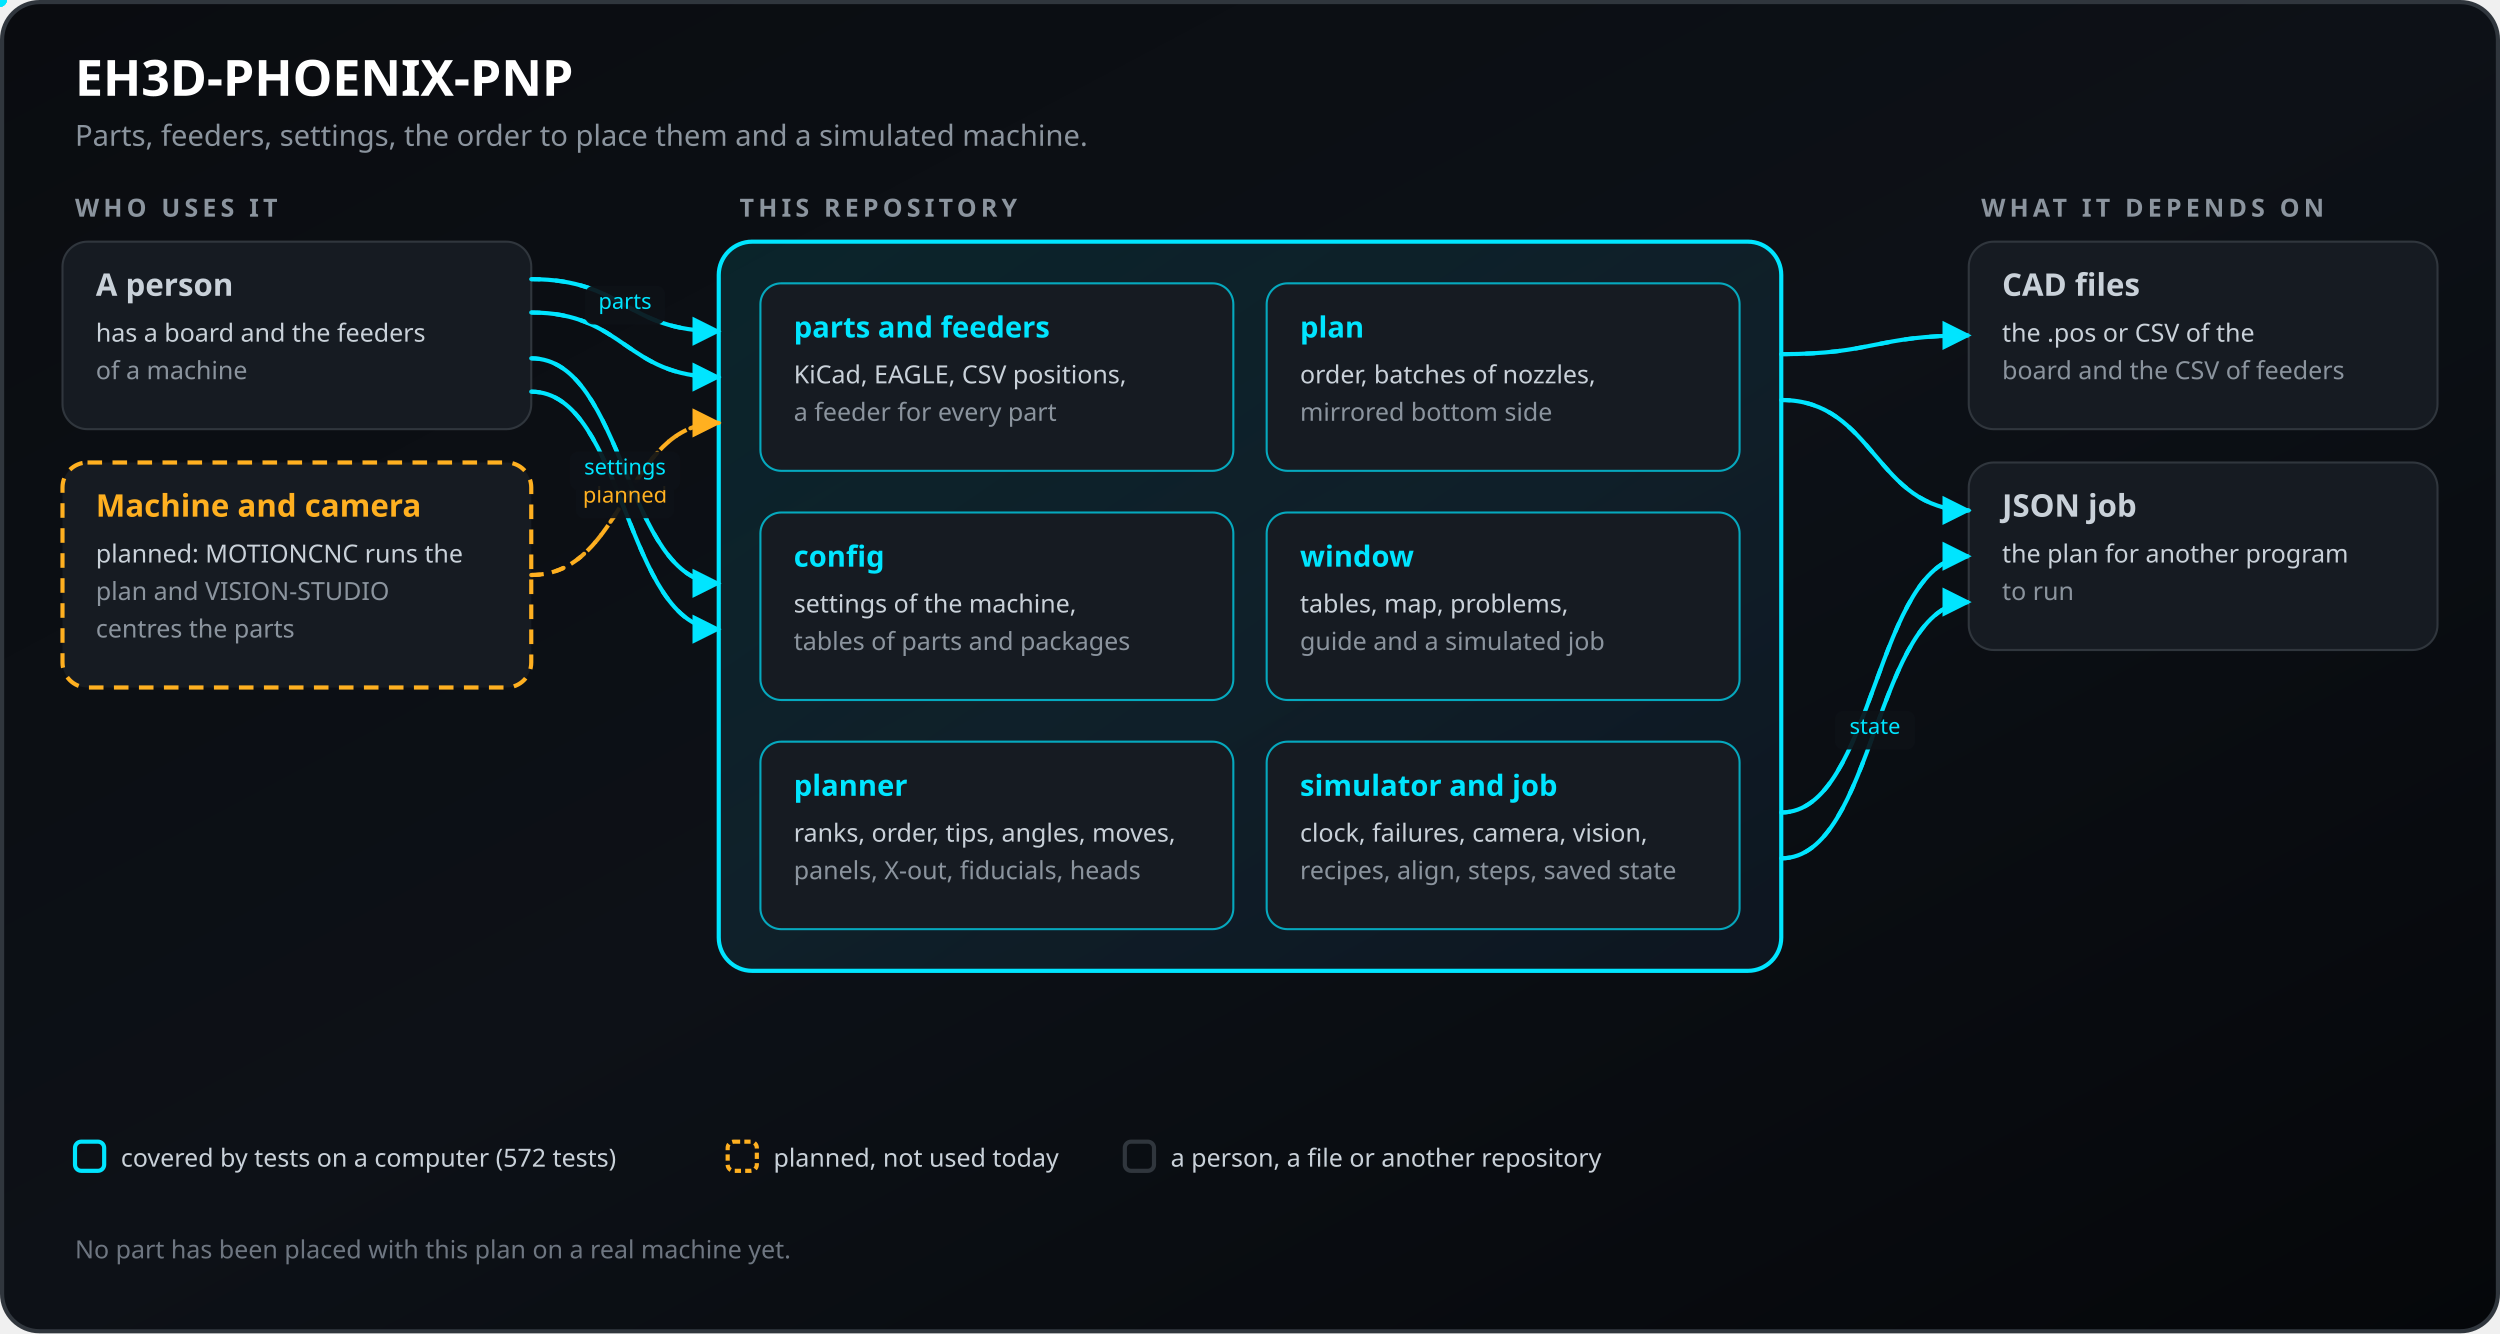
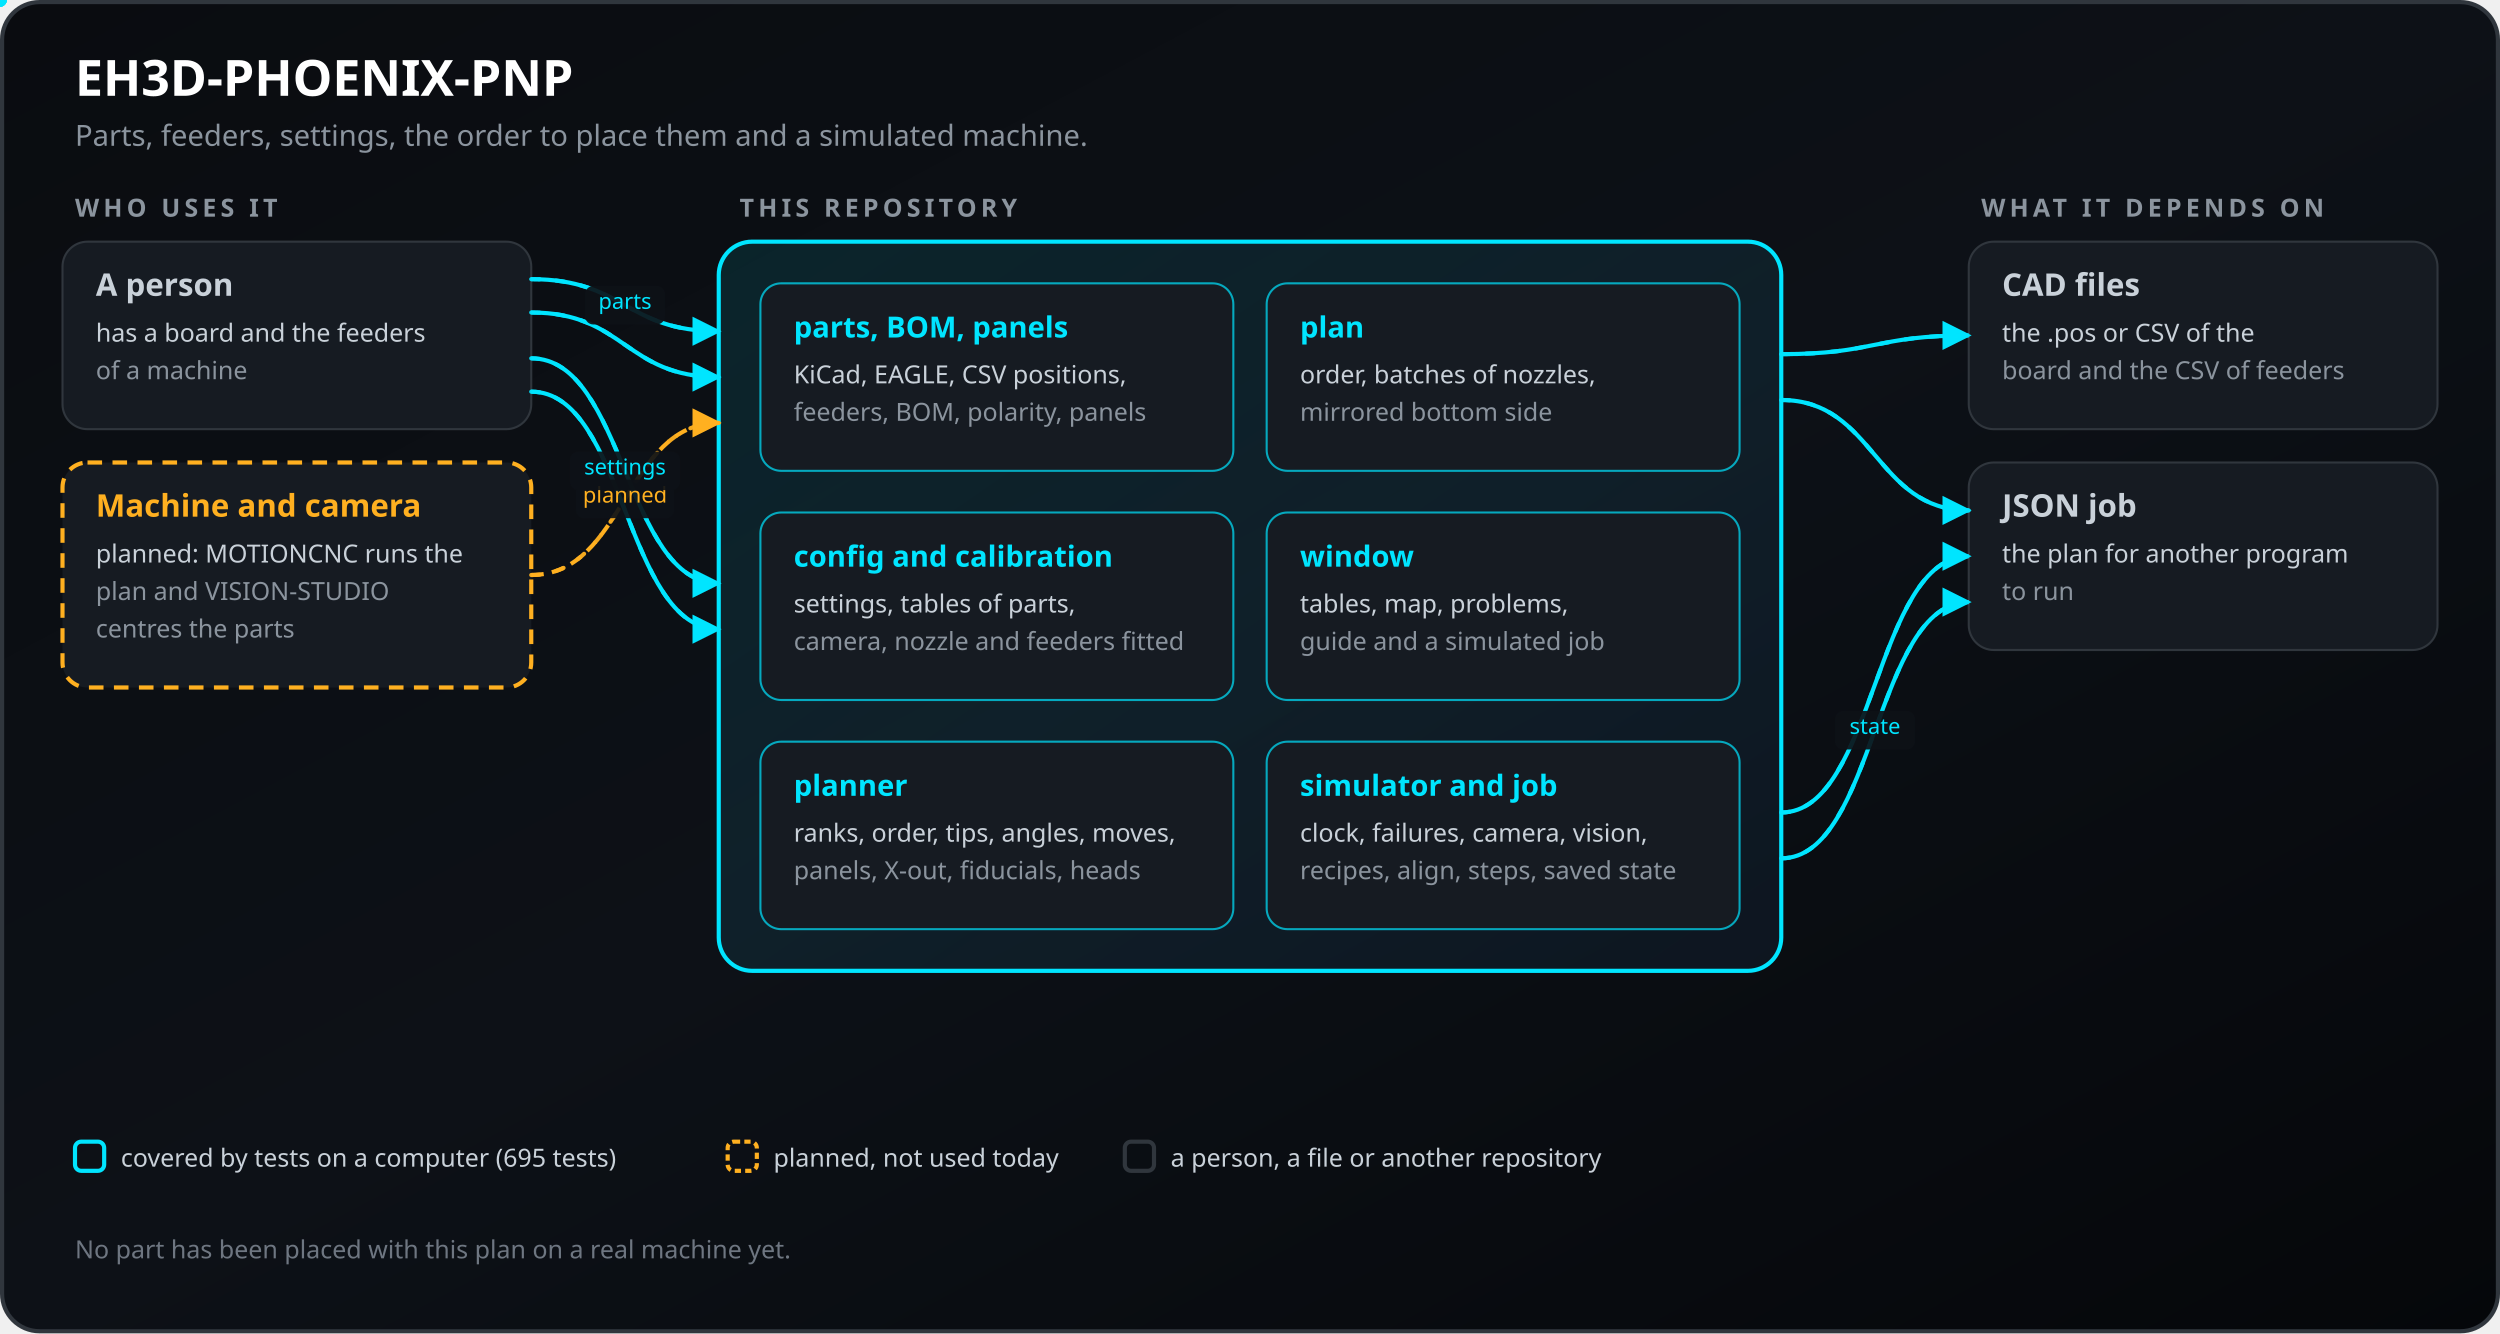
<svg xmlns="http://www.w3.org/2000/svg" viewBox="0 0 1200 640" width="1200" height="640" role="img" aria-labelledby="t d" font-family="'Segoe UI','Noto Sans','Noto Sans CJK SC','Microsoft YaHei','Yu Gothic','Helvetica Neue',Helvetica,Arial,sans-serif">
  <defs>
    <linearGradient id="bg" x1="0" y1="0" x2="1" y2="1">
      <stop offset="0" stop-color="#0A0C10" />
      <stop offset="0.5" stop-color="#0D1117" />
      <stop offset="1" stop-color="#05070A" />
    </linearGradient>
    <linearGradient id="card" x1="0" y1="0" x2="1" y2="1">
      <stop offset="0" stop-color="#121821" />
      <stop offset="1" stop-color="#0B0F15" />
    </linearGradient>
    <linearGradient id="line" x1="0" y1="0" x2="1" y2="0">
      <stop offset="0" stop-color="#00E5FF" />
      <stop offset="1" stop-color="#FF0055" />
    </linearGradient>
    <filter id="glow" x="-50%" y="-50%" width="200%" height="200%">
      <feGaussianBlur stdDeviation="3" result="b" />
      <feMerge>
        <feMergeNode in="b" />
        <feMergeNode in="SourceGraphic" />
      </feMerge>
    </filter>
    <linearGradient id="svc" x1="0" y1="0" x2="1" y2="1">
      <stop offset="0" stop-color="#00E5FF" stop-opacity="0.10" />
      <stop offset="1" stop-color="#4DA3FF" stop-opacity="0.06" />
    </linearGradient>
    <marker id="m00E5FF" viewBox="0 0 10 10" refX="9" refY="5" markerWidth="7" markerHeight="7" orient="auto-start-reverse">
      <path d="M0 0L10 5L0 10z" fill="#00E5FF" />
    </marker>
    <marker id="mFFB020" viewBox="0 0 10 10" refX="9" refY="5" markerWidth="7" markerHeight="7" orient="auto-start-reverse">
      <path d="M0 0L10 5L0 10z" fill="#FFB020" />
    </marker>
    <marker id="m30363D" viewBox="0 0 10 10" refX="9" refY="5" markerWidth="7" markerHeight="7" orient="auto-start-reverse">
      <path d="M0 0L10 5L0 10z" fill="#8B949E" />
    </marker>
  </defs>
  <rect x="1" y="1" width="1198" height="638" rx="18" fill="url(#bg)" stroke="#30363D" stroke-width="2" />
  <text x="36" y="46" font-family="'Segoe UI','Noto Sans','Noto Sans CJK SC','Microsoft YaHei','Yu Gothic','Helvetica Neue',Helvetica,Arial,sans-serif" font-size="24" font-weight="700" fill="#FFFFFF" text-anchor="start">EH3D-PHOENIX-PNP</text>
  <text x="36" y="70" font-family="'Segoe UI','Noto Sans','Noto Sans CJK SC','Microsoft YaHei','Yu Gothic','Helvetica Neue',Helvetica,Arial,sans-serif" font-size="14" font-weight="400" fill="#8B949E" text-anchor="start">Parts, feeders, settings, the order to place them and a simulated machine.</text>
  <text x="36" y="104" font-family="'Segoe UI','Noto Sans','Noto Sans CJK SC','Microsoft YaHei','Yu Gothic','Helvetica Neue',Helvetica,Arial,sans-serif" font-size="12" font-weight="700" fill="#8B949E" text-anchor="start" letter-spacing="2">WHO USES IT</text>
  <text x="355" y="104" font-family="'Segoe UI','Noto Sans','Noto Sans CJK SC','Microsoft YaHei','Yu Gothic','Helvetica Neue',Helvetica,Arial,sans-serif" font-size="12" font-weight="700" fill="#8B949E" text-anchor="start" letter-spacing="2">THIS REPOSITORY</text>
  <text x="951" y="104" font-family="'Segoe UI','Noto Sans','Noto Sans CJK SC','Microsoft YaHei','Yu Gothic','Helvetica Neue',Helvetica,Arial,sans-serif" font-size="12" font-weight="700" fill="#8B949E" text-anchor="start" letter-spacing="2">WHAT IT DEPENDS ON</text>
  <rect x="345" y="116" width="510" height="350" rx="16" fill="url(#svc)" stroke="#00E5FF" stroke-width="2">
    <animate attributeName="stroke-opacity" values="0.55;1;0.55" dur="4s" repeatCount="indefinite" />
  </rect>
  <rect x="30" y="116" width="225" height="90" rx="12" fill="#161B22" stroke="#30363D" stroke-width="1" />
  <text x="46" y="142" font-family="'Segoe UI','Noto Sans','Noto Sans CJK SC','Microsoft YaHei','Yu Gothic','Helvetica Neue',Helvetica,Arial,sans-serif" font-size="15" font-weight="700" fill="#C9D1D9" text-anchor="start">A person</text>
  <text x="46" y="164" font-family="'Segoe UI','Noto Sans','Noto Sans CJK SC','Microsoft YaHei','Yu Gothic','Helvetica Neue',Helvetica,Arial,sans-serif" font-size="12" font-weight="400" fill="#C9D1D9" text-anchor="start">has a board and the feeders</text>
  <text x="46" y="182" font-family="'Segoe UI','Noto Sans','Noto Sans CJK SC','Microsoft YaHei','Yu Gothic','Helvetica Neue',Helvetica,Arial,sans-serif" font-size="12" font-weight="400" fill="#8B949E" text-anchor="start">of a machine</text>
  <rect x="30" y="222" width="225" height="108" rx="12" fill="#161B22" stroke="#FFB020" stroke-width="2" stroke-dasharray="7 5">
    <animate attributeName="stroke-dashoffset" from="0" to="-24" dur="3s" repeatCount="indefinite" />
  </rect>
  <text x="46" y="248" font-family="'Segoe UI','Noto Sans','Noto Sans CJK SC','Microsoft YaHei','Yu Gothic','Helvetica Neue',Helvetica,Arial,sans-serif" font-size="15" font-weight="700" fill="#FFB020" text-anchor="start">Machine and camera</text>
  <text x="46" y="270" font-family="'Segoe UI','Noto Sans','Noto Sans CJK SC','Microsoft YaHei','Yu Gothic','Helvetica Neue',Helvetica,Arial,sans-serif" font-size="12" font-weight="400" fill="#C9D1D9" text-anchor="start">planned: MOTIONCNC runs the</text>
  <text x="46" y="288" font-family="'Segoe UI','Noto Sans','Noto Sans CJK SC','Microsoft YaHei','Yu Gothic','Helvetica Neue',Helvetica,Arial,sans-serif" font-size="12" font-weight="400" fill="#8B949E" text-anchor="start">plan and VISION-STUDIO</text>
  <text x="46" y="306" font-family="'Segoe UI','Noto Sans','Noto Sans CJK SC','Microsoft YaHei','Yu Gothic','Helvetica Neue',Helvetica,Arial,sans-serif" font-size="12" font-weight="400" fill="#8B949E" text-anchor="start">centres the parts</text>
  <rect x="365" y="136" width="227" height="90" rx="10" fill="#161B22" stroke="#00E5FF" stroke-width="1" stroke-opacity="0.7">
    <animate attributeName="stroke-opacity" values="0.45;1;0.45;0.45" keyTimes="0;0.08;0.2;1" dur="6s" begin="0s" repeatCount="indefinite" />
    <animate attributeName="stroke-width" values="1;2.4;1;1" keyTimes="0;0.08;0.2;1" dur="6s" begin="0s" repeatCount="indefinite" />
  </rect>
-   <text x="381" y="162" font-family="'Segoe UI','Noto Sans','Noto Sans CJK SC','Microsoft YaHei','Yu Gothic','Helvetica Neue',Helvetica,Arial,sans-serif" font-size="14" font-weight="700" fill="#00E5FF" text-anchor="start">parts and feeders</text>
+   <text x="381" y="162" font-family="'Segoe UI','Noto Sans','Noto Sans CJK SC','Microsoft YaHei','Yu Gothic','Helvetica Neue',Helvetica,Arial,sans-serif" font-size="14" font-weight="700" fill="#00E5FF" text-anchor="start">parts, BOM, panels</text>
  <text x="381" y="184" font-family="'Segoe UI','Noto Sans','Noto Sans CJK SC','Microsoft YaHei','Yu Gothic','Helvetica Neue',Helvetica,Arial,sans-serif" font-size="12" font-weight="400" fill="#C9D1D9" text-anchor="start">KiCad, EAGLE, CSV positions,</text>
-   <text x="381" y="202" font-family="'Segoe UI','Noto Sans','Noto Sans CJK SC','Microsoft YaHei','Yu Gothic','Helvetica Neue',Helvetica,Arial,sans-serif" font-size="12" font-weight="400" fill="#8B949E" text-anchor="start">a feeder for every part</text>
+   <text x="381" y="202" font-family="'Segoe UI','Noto Sans','Noto Sans CJK SC','Microsoft YaHei','Yu Gothic','Helvetica Neue',Helvetica,Arial,sans-serif" font-size="12" font-weight="400" fill="#8B949E" text-anchor="start">feeders, BOM, polarity, panels</text>
  <rect x="608" y="136" width="227" height="90" rx="10" fill="#161B22" stroke="#00E5FF" stroke-width="1" stroke-opacity="0.7">
    <animate attributeName="stroke-opacity" values="0.45;1;0.45;0.45" keyTimes="0;0.08;0.2;1" dur="6s" begin="1s" repeatCount="indefinite" />
    <animate attributeName="stroke-width" values="1;2.4;1;1" keyTimes="0;0.08;0.2;1" dur="6s" begin="1s" repeatCount="indefinite" />
  </rect>
  <text x="624" y="162" font-family="'Segoe UI','Noto Sans','Noto Sans CJK SC','Microsoft YaHei','Yu Gothic','Helvetica Neue',Helvetica,Arial,sans-serif" font-size="14" font-weight="700" fill="#00E5FF" text-anchor="start">plan</text>
  <text x="624" y="184" font-family="'Segoe UI','Noto Sans','Noto Sans CJK SC','Microsoft YaHei','Yu Gothic','Helvetica Neue',Helvetica,Arial,sans-serif" font-size="12" font-weight="400" fill="#C9D1D9" text-anchor="start">order, batches of nozzles,</text>
  <text x="624" y="202" font-family="'Segoe UI','Noto Sans','Noto Sans CJK SC','Microsoft YaHei','Yu Gothic','Helvetica Neue',Helvetica,Arial,sans-serif" font-size="12" font-weight="400" fill="#8B949E" text-anchor="start">mirrored bottom side</text>
  <rect x="365" y="246" width="227" height="90" rx="10" fill="#161B22" stroke="#00E5FF" stroke-width="1" stroke-opacity="0.7">
    <animate attributeName="stroke-opacity" values="0.45;1;0.45;0.45" keyTimes="0;0.08;0.2;1" dur="6s" begin="2s" repeatCount="indefinite" />
    <animate attributeName="stroke-width" values="1;2.4;1;1" keyTimes="0;0.08;0.2;1" dur="6s" begin="2s" repeatCount="indefinite" />
  </rect>
-   <text x="381" y="272" font-family="'Segoe UI','Noto Sans','Noto Sans CJK SC','Microsoft YaHei','Yu Gothic','Helvetica Neue',Helvetica,Arial,sans-serif" font-size="14" font-weight="700" fill="#00E5FF" text-anchor="start">config</text>
-   <text x="381" y="294" font-family="'Segoe UI','Noto Sans','Noto Sans CJK SC','Microsoft YaHei','Yu Gothic','Helvetica Neue',Helvetica,Arial,sans-serif" font-size="12" font-weight="400" fill="#C9D1D9" text-anchor="start">settings of the machine,</text>
-   <text x="381" y="312" font-family="'Segoe UI','Noto Sans','Noto Sans CJK SC','Microsoft YaHei','Yu Gothic','Helvetica Neue',Helvetica,Arial,sans-serif" font-size="12" font-weight="400" fill="#8B949E" text-anchor="start">tables of parts and packages</text>
+   <text x="381" y="272" font-family="'Segoe UI','Noto Sans','Noto Sans CJK SC','Microsoft YaHei','Yu Gothic','Helvetica Neue',Helvetica,Arial,sans-serif" font-size="14" font-weight="700" fill="#00E5FF" text-anchor="start">config and calibration</text>
+   <text x="381" y="294" font-family="'Segoe UI','Noto Sans','Noto Sans CJK SC','Microsoft YaHei','Yu Gothic','Helvetica Neue',Helvetica,Arial,sans-serif" font-size="12" font-weight="400" fill="#C9D1D9" text-anchor="start">settings, tables of parts,</text>
+   <text x="381" y="312" font-family="'Segoe UI','Noto Sans','Noto Sans CJK SC','Microsoft YaHei','Yu Gothic','Helvetica Neue',Helvetica,Arial,sans-serif" font-size="12" font-weight="400" fill="#8B949E" text-anchor="start">camera, nozzle and feeders fitted</text>
  <rect x="608" y="246" width="227" height="90" rx="10" fill="#161B22" stroke="#00E5FF" stroke-width="1" stroke-opacity="0.7">
    <animate attributeName="stroke-opacity" values="0.45;1;0.45;0.45" keyTimes="0;0.08;0.2;1" dur="6s" begin="3s" repeatCount="indefinite" />
    <animate attributeName="stroke-width" values="1;2.4;1;1" keyTimes="0;0.08;0.2;1" dur="6s" begin="3s" repeatCount="indefinite" />
  </rect>
  <text x="624" y="272" font-family="'Segoe UI','Noto Sans','Noto Sans CJK SC','Microsoft YaHei','Yu Gothic','Helvetica Neue',Helvetica,Arial,sans-serif" font-size="14" font-weight="700" fill="#00E5FF" text-anchor="start">window</text>
  <text x="624" y="294" font-family="'Segoe UI','Noto Sans','Noto Sans CJK SC','Microsoft YaHei','Yu Gothic','Helvetica Neue',Helvetica,Arial,sans-serif" font-size="12" font-weight="400" fill="#C9D1D9" text-anchor="start">tables, map, problems,</text>
  <text x="624" y="312" font-family="'Segoe UI','Noto Sans','Noto Sans CJK SC','Microsoft YaHei','Yu Gothic','Helvetica Neue',Helvetica,Arial,sans-serif" font-size="12" font-weight="400" fill="#8B949E" text-anchor="start">guide and a simulated job</text>
  <rect x="365" y="356" width="227" height="90" rx="10" fill="#161B22" stroke="#00E5FF" stroke-width="1" stroke-opacity="0.7">
    <animate attributeName="stroke-opacity" values="0.45;1;0.45;0.45" keyTimes="0;0.08;0.2;1" dur="6s" begin="4s" repeatCount="indefinite" />
    <animate attributeName="stroke-width" values="1;2.4;1;1" keyTimes="0;0.08;0.2;1" dur="6s" begin="4s" repeatCount="indefinite" />
  </rect>
  <text x="381" y="382" font-family="'Segoe UI','Noto Sans','Noto Sans CJK SC','Microsoft YaHei','Yu Gothic','Helvetica Neue',Helvetica,Arial,sans-serif" font-size="14" font-weight="700" fill="#00E5FF" text-anchor="start">planner</text>
  <text x="381" y="404" font-family="'Segoe UI','Noto Sans','Noto Sans CJK SC','Microsoft YaHei','Yu Gothic','Helvetica Neue',Helvetica,Arial,sans-serif" font-size="12" font-weight="400" fill="#C9D1D9" text-anchor="start">ranks, order, tips, angles, moves,</text>
  <text x="381" y="422" font-family="'Segoe UI','Noto Sans','Noto Sans CJK SC','Microsoft YaHei','Yu Gothic','Helvetica Neue',Helvetica,Arial,sans-serif" font-size="12" font-weight="400" fill="#8B949E" text-anchor="start">panels, X-out, fiducials, heads</text>
  <rect x="608" y="356" width="227" height="90" rx="10" fill="#161B22" stroke="#00E5FF" stroke-width="1" stroke-opacity="0.7">
    <animate attributeName="stroke-opacity" values="0.45;1;0.45;0.45" keyTimes="0;0.08;0.2;1" dur="6s" begin="5s" repeatCount="indefinite" />
    <animate attributeName="stroke-width" values="1;2.4;1;1" keyTimes="0;0.08;0.2;1" dur="6s" begin="5s" repeatCount="indefinite" />
  </rect>
  <text x="624" y="382" font-family="'Segoe UI','Noto Sans','Noto Sans CJK SC','Microsoft YaHei','Yu Gothic','Helvetica Neue',Helvetica,Arial,sans-serif" font-size="14" font-weight="700" fill="#00E5FF" text-anchor="start">simulator and job</text>
  <text x="624" y="404" font-family="'Segoe UI','Noto Sans','Noto Sans CJK SC','Microsoft YaHei','Yu Gothic','Helvetica Neue',Helvetica,Arial,sans-serif" font-size="12" font-weight="400" fill="#C9D1D9" text-anchor="start">clock, failures, camera, vision,</text>
  <text x="624" y="422" font-family="'Segoe UI','Noto Sans','Noto Sans CJK SC','Microsoft YaHei','Yu Gothic','Helvetica Neue',Helvetica,Arial,sans-serif" font-size="12" font-weight="400" fill="#8B949E" text-anchor="start">recipes, align, steps, saved state</text>
  <rect x="945" y="116" width="225" height="90" rx="12" fill="#161B22" stroke="#30363D" stroke-width="1" />
  <text x="961" y="142" font-family="'Segoe UI','Noto Sans','Noto Sans CJK SC','Microsoft YaHei','Yu Gothic','Helvetica Neue',Helvetica,Arial,sans-serif" font-size="15" font-weight="700" fill="#C9D1D9" text-anchor="start">CAD files</text>
  <text x="961" y="164" font-family="'Segoe UI','Noto Sans','Noto Sans CJK SC','Microsoft YaHei','Yu Gothic','Helvetica Neue',Helvetica,Arial,sans-serif" font-size="12" font-weight="400" fill="#C9D1D9" text-anchor="start">the .pos or CSV of the</text>
  <text x="961" y="182" font-family="'Segoe UI','Noto Sans','Noto Sans CJK SC','Microsoft YaHei','Yu Gothic','Helvetica Neue',Helvetica,Arial,sans-serif" font-size="12" font-weight="400" fill="#8B949E" text-anchor="start">board and the CSV of feeders</text>
  <rect x="945" y="222" width="225" height="90" rx="12" fill="#161B22" stroke="#30363D" stroke-width="1" />
  <text x="961" y="248" font-family="'Segoe UI','Noto Sans','Noto Sans CJK SC','Microsoft YaHei','Yu Gothic','Helvetica Neue',Helvetica,Arial,sans-serif" font-size="15" font-weight="700" fill="#C9D1D9" text-anchor="start">JSON job</text>
  <text x="961" y="270" font-family="'Segoe UI','Noto Sans','Noto Sans CJK SC','Microsoft YaHei','Yu Gothic','Helvetica Neue',Helvetica,Arial,sans-serif" font-size="12" font-weight="400" fill="#C9D1D9" text-anchor="start">the plan for another program</text>
  <text x="961" y="288" font-family="'Segoe UI','Noto Sans','Noto Sans CJK SC','Microsoft YaHei','Yu Gothic','Helvetica Neue',Helvetica,Arial,sans-serif" font-size="12" font-weight="400" fill="#8B949E" text-anchor="start">to run</text>
  <path id="p0" d="M255 134 C300 134 300 159 345 159" stroke="#00E5FF" stroke-width="2" fill="none" marker-end="url(#m00E5FF)" />
  <path d="M255 134 C300 134 300 159 345 159" stroke="#00E5FF" stroke-width="2" fill="none" stroke-linecap="round" stroke-dasharray="4 8" opacity="0.95">
    <animate attributeName="stroke-dashoffset" from="0" to="-24" dur="1.2s" repeatCount="indefinite" />
  </path>
  <circle r="3.2" fill="#00E5FF">
    <animateMotion dur="1.8s" begin="0.00s" repeatCount="indefinite">
      <mpath href="#p0" />
    </animateMotion>
    <animate attributeName="opacity" values="0;1;1;0" keyTimes="0;0.15;0.85;1" dur="1.8s" begin="0.00s" repeatCount="indefinite" />
  </circle>
  <path id="p1" d="M255 150 C300 150 300 181 345 181" stroke="#00E5FF" stroke-width="2" fill="none" marker-end="url(#m00E5FF)" />
  <path d="M255 150 C300 150 300 181 345 181" stroke="#00E5FF" stroke-width="2" fill="none" stroke-linecap="round" stroke-dasharray="4 8" opacity="0.95">
    <animate attributeName="stroke-dashoffset" from="0" to="-24" dur="1.2s" repeatCount="indefinite" />
  </path>
  <circle r="3.2" fill="#00E5FF">
    <animateMotion dur="1.8s" begin="0.35s" repeatCount="indefinite">
      <mpath href="#p1" />
    </animateMotion>
    <animate attributeName="opacity" values="0;1;1;0" keyTimes="0;0.15;0.85;1" dur="1.8s" begin="0.35s" repeatCount="indefinite" />
  </circle>
  <path id="p2" d="M255 276 C300 276 300 203 345 203" stroke="#FFB020" stroke-width="2" fill="none" stroke-dasharray="6 4" marker-end="url(#mFFB020)" />
  <path d="M255 276 C300 276 300 203 345 203" stroke="#FFB020" stroke-width="2" fill="none" stroke-linecap="round" stroke-dasharray="4 8" opacity="0.95">
    <animate attributeName="stroke-dashoffset" from="0" to="-24" dur="1.2s" repeatCount="indefinite" />
  </path>
  <circle r="3.2" fill="#FFB020">
    <animateMotion dur="1.8s" begin="0.70s" repeatCount="indefinite">
      <mpath href="#p2" />
    </animateMotion>
    <animate attributeName="opacity" values="0;1;1;0" keyTimes="0;0.15;0.85;1" dur="1.8s" begin="0.70s" repeatCount="indefinite" />
  </circle>
  <path id="p3" d="M855 170 C900 170 900 161 945 161" stroke="#00E5FF" stroke-width="2" fill="none" marker-end="url(#m00E5FF)" />
  <path d="M855 170 C900 170 900 161 945 161" stroke="#00E5FF" stroke-width="2" fill="none" stroke-linecap="round" stroke-dasharray="4 8" opacity="0.95">
    <animate attributeName="stroke-dashoffset" from="0" to="-24" dur="1.2s" repeatCount="indefinite" />
  </path>
  <circle r="3.2" fill="#00E5FF">
    <animateMotion dur="1.8s" begin="1.05s" repeatCount="indefinite">
      <mpath href="#p3" />
    </animateMotion>
    <animate attributeName="opacity" values="0;1;1;0" keyTimes="0;0.15;0.85;1" dur="1.8s" begin="1.05s" repeatCount="indefinite" />
  </circle>
  <path id="p4" d="M855 192 C900 192 900 245 945 245" stroke="#00E5FF" stroke-width="2" fill="none" marker-end="url(#m00E5FF)" />
  <path d="M855 192 C900 192 900 245 945 245" stroke="#00E5FF" stroke-width="2" fill="none" stroke-linecap="round" stroke-dasharray="4 8" opacity="0.95">
    <animate attributeName="stroke-dashoffset" from="0" to="-24" dur="1.2s" repeatCount="indefinite" />
  </path>
  <circle r="3.2" fill="#00E5FF">
    <animateMotion dur="1.8s" begin="1.40s" repeatCount="indefinite">
      <mpath href="#p4" />
    </animateMotion>
    <animate attributeName="opacity" values="0;1;1;0" keyTimes="0;0.15;0.85;1" dur="1.8s" begin="1.40s" repeatCount="indefinite" />
  </circle>
  <path id="p5" d="M255 172 C300 172 300 280 345 280" stroke="#00E5FF" stroke-width="2" fill="none" marker-end="url(#m00E5FF)" />
  <path d="M255 172 C300 172 300 280 345 280" stroke="#00E5FF" stroke-width="2" fill="none" stroke-linecap="round" stroke-dasharray="4 8" opacity="0.95">
    <animate attributeName="stroke-dashoffset" from="0" to="-24" dur="1.2s" repeatCount="indefinite" />
  </path>
  <circle r="3.2" fill="#00E5FF">
    <animateMotion dur="1.8s" begin="1.75s" repeatCount="indefinite">
      <mpath href="#p5" />
    </animateMotion>
    <animate attributeName="opacity" values="0;1;1;0" keyTimes="0;0.15;0.85;1" dur="1.8s" begin="1.75s" repeatCount="indefinite" />
  </circle>
  <path id="p6" d="M855 390 C900 390 900 267 945 267" stroke="#00E5FF" stroke-width="2" fill="none" marker-end="url(#m00E5FF)" />
  <path d="M855 390 C900 390 900 267 945 267" stroke="#00E5FF" stroke-width="2" fill="none" stroke-linecap="round" stroke-dasharray="4 8" opacity="0.95">
    <animate attributeName="stroke-dashoffset" from="0" to="-24" dur="1.2s" repeatCount="indefinite" />
  </path>
  <circle r="3.2" fill="#00E5FF">
    <animateMotion dur="1.8s" begin="2.10s" repeatCount="indefinite">
      <mpath href="#p6" />
    </animateMotion>
    <animate attributeName="opacity" values="0;1;1;0" keyTimes="0;0.15;0.85;1" dur="1.8s" begin="2.10s" repeatCount="indefinite" />
  </circle>
  <path id="p7" d="M855 412 C900 412 900 289 945 289" stroke="#00E5FF" stroke-width="2" fill="none" marker-end="url(#m00E5FF)" />
  <path d="M855 412 C900 412 900 289 945 289" stroke="#00E5FF" stroke-width="2" fill="none" stroke-linecap="round" stroke-dasharray="4 8" opacity="0.95">
    <animate attributeName="stroke-dashoffset" from="0" to="-24" dur="1.2s" repeatCount="indefinite" />
  </path>
  <circle r="3.2" fill="#00E5FF">
    <animateMotion dur="1.8s" begin="2.45s" repeatCount="indefinite">
      <mpath href="#p7" />
    </animateMotion>
    <animate attributeName="opacity" values="0;1;1;0" keyTimes="0;0.15;0.85;1" dur="1.8s" begin="2.45s" repeatCount="indefinite" />
  </circle>
  <path id="p8" d="M255 188 C300 188 300 302 345 302" stroke="#00E5FF" stroke-width="2" fill="none" marker-end="url(#m00E5FF)" />
  <path d="M255 188 C300 188 300 302 345 302" stroke="#00E5FF" stroke-width="2" fill="none" stroke-linecap="round" stroke-dasharray="4 8" opacity="0.95">
    <animate attributeName="stroke-dashoffset" from="0" to="-24" dur="1.2s" repeatCount="indefinite" />
  </path>
  <circle r="3.2" fill="#00E5FF">
    <animateMotion dur="1.8s" begin="2.80s" repeatCount="indefinite">
      <mpath href="#p8" />
    </animateMotion>
    <animate attributeName="opacity" values="0;1;1;0" keyTimes="0;0.15;0.85;1" dur="1.8s" begin="2.80s" repeatCount="indefinite" />
  </circle>
  <rect x="280.825" y="137.25" width="38.35" height="18.5" rx="4" fill="#0D1117" opacity="0.92" />
  <text x="300" y="148.25" font-family="'Segoe UI','Noto Sans','Noto Sans CJK SC','Microsoft YaHei','Yu Gothic','Helvetica Neue',Helvetica,Arial,sans-serif" font-size="10.5" font-weight="400" fill="#00E5FF" text-anchor="middle">parts</text>
  <rect x="276.415" y="230.25" width="47.17" height="18.5" rx="4" fill="#0D1117" opacity="0.92" />
  <text x="300" y="241.25" font-family="'Segoe UI','Noto Sans','Noto Sans CJK SC','Microsoft YaHei','Yu Gothic','Helvetica Neue',Helvetica,Arial,sans-serif" font-size="10.5" font-weight="400" fill="#FFB020" text-anchor="middle">planned</text>
  <rect x="273.58" y="216.75" width="52.84" height="18.5" rx="4" fill="#0D1117" opacity="0.92" />
  <text x="300" y="227.75" font-family="'Segoe UI','Noto Sans','Noto Sans CJK SC','Microsoft YaHei','Yu Gothic','Helvetica Neue',Helvetica,Arial,sans-serif" font-size="10.5" font-weight="400" fill="#00E5FF" text-anchor="middle">settings</text>
  <rect x="880.825" y="341.25" width="38.35" height="18.5" rx="4" fill="#0D1117" opacity="0.92" />
  <text x="900" y="352.25" font-family="'Segoe UI','Noto Sans','Noto Sans CJK SC','Microsoft YaHei','Yu Gothic','Helvetica Neue',Helvetica,Arial,sans-serif" font-size="10.5" font-weight="400" fill="#00E5FF" text-anchor="middle">state</text>
  <rect x="36" y="548" width="14" height="14" rx="3" fill="none" stroke="#00E5FF" stroke-width="2" />
-   <text x="58" y="560" font-family="'Segoe UI','Noto Sans','Noto Sans CJK SC','Microsoft YaHei','Yu Gothic','Helvetica Neue',Helvetica,Arial,sans-serif" font-size="12" font-weight="400" fill="#C9D1D9" text-anchor="start">covered by tests on a computer (572 tests)</text>
+   <text x="58" y="560" font-family="'Segoe UI','Noto Sans','Noto Sans CJK SC','Microsoft YaHei','Yu Gothic','Helvetica Neue',Helvetica,Arial,sans-serif" font-size="12" font-weight="400" fill="#C9D1D9" text-anchor="start">covered by tests on a computer (695 tests)</text>
  <rect x="349.28" y="548" width="14" height="14" rx="3" fill="none" stroke="#FFB020" stroke-width="2" stroke-dasharray="3 2" />
  <text x="371.28" y="560" font-family="'Segoe UI','Noto Sans','Noto Sans CJK SC','Microsoft YaHei','Yu Gothic','Helvetica Neue',Helvetica,Arial,sans-serif" font-size="12" font-weight="400" fill="#C9D1D9" text-anchor="start">planned, not used today</text>
  <rect x="539.92" y="548" width="14" height="14" rx="3" fill="none" stroke="#30363D" stroke-width="2" />
  <text x="561.92" y="560" font-family="'Segoe UI','Noto Sans','Noto Sans CJK SC','Microsoft YaHei','Yu Gothic','Helvetica Neue',Helvetica,Arial,sans-serif" font-size="12" font-weight="400" fill="#C9D1D9" text-anchor="start">a person, a file or another repository</text>
  <text x="36" y="604" font-family="'Segoe UI','Noto Sans','Noto Sans CJK SC','Microsoft YaHei','Yu Gothic','Helvetica Neue',Helvetica,Arial,sans-serif" font-size="12" font-weight="400" fill="#6E7681" text-anchor="start">No part has been placed with this plan on a real machine yet.</text>
</svg>
